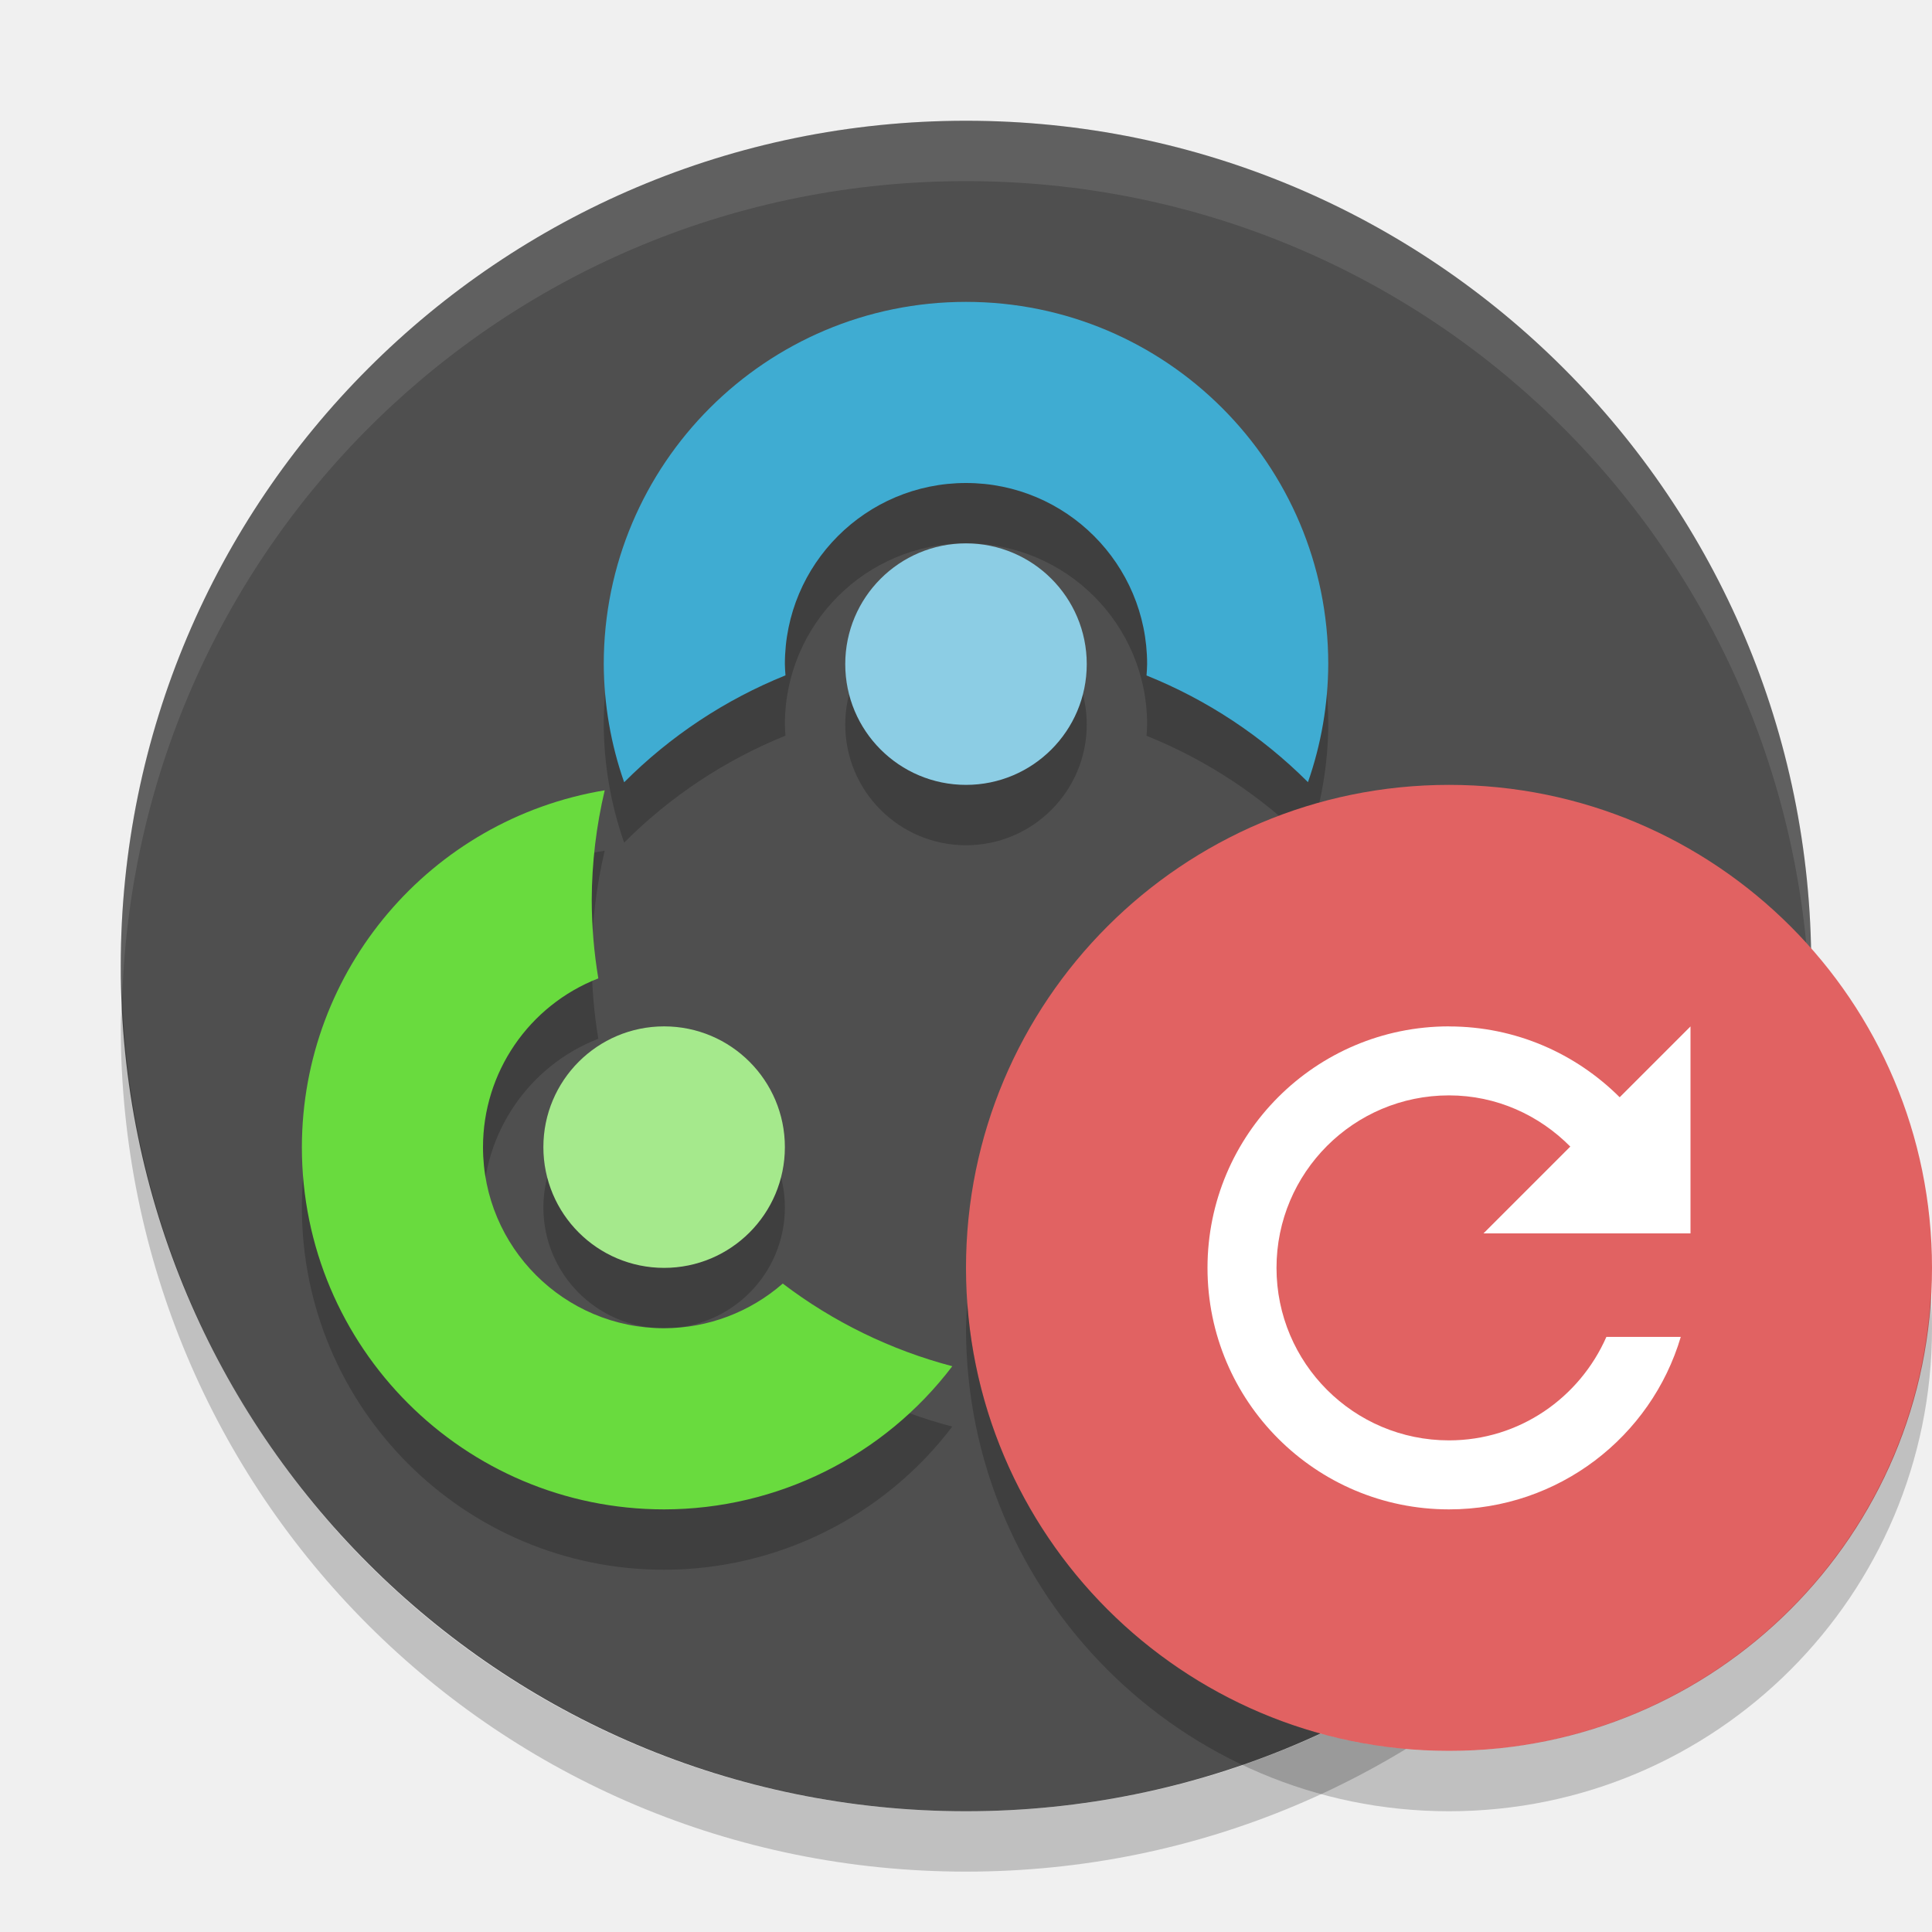
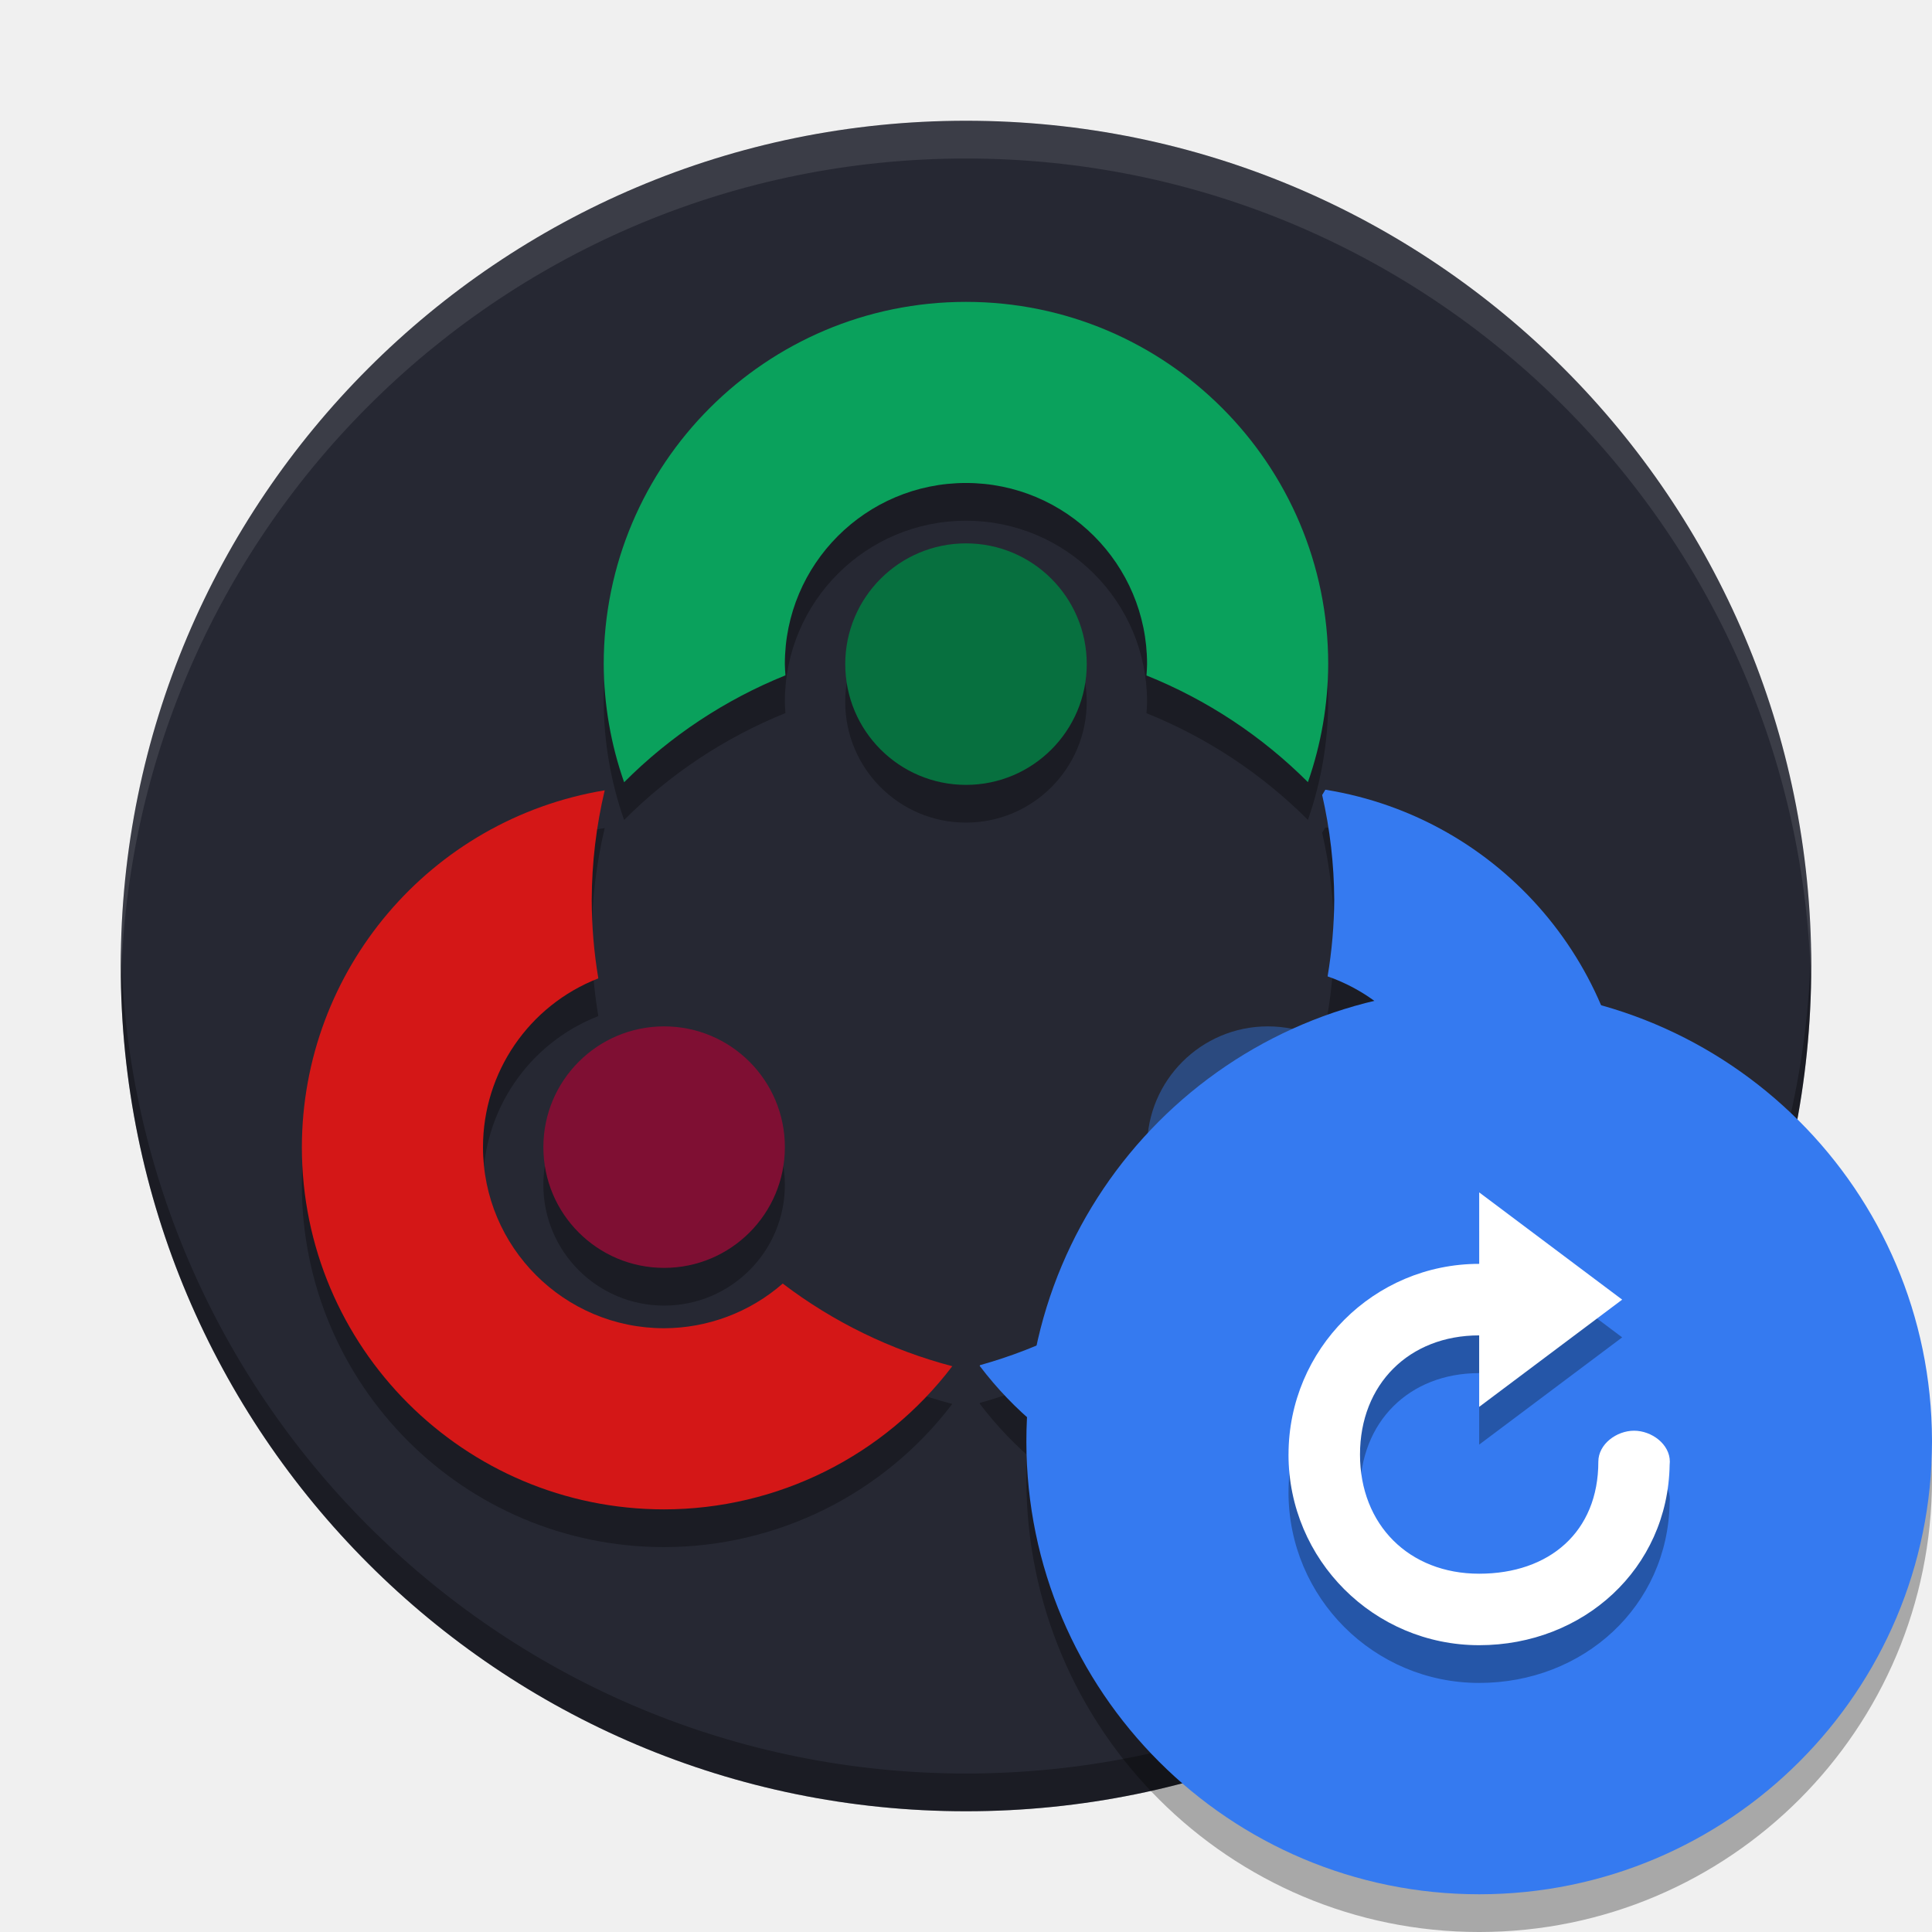
- <svg xmlns="http://www.w3.org/2000/svg" width="32" height="32" version="1">
-   <rect fill="#4f4f4f" width="28" height="28" x="2" y="2" rx="14" ry="14" />
-   <g opacity=".2" transform="translate(0,1)">
-     <path d="m10.016 13.09a6 6 0 0 0 -5.016 5.91 6 6 0 0 0 6 6 6 6 0 0 0 4.773 -2.371 8 8 0 0 1 -2.808 -1.369 3 3 0 0 1 -1.965 0.74 3 3 0 0 1 -3 -3 3 3 0 0 1 1.91 -2.795 8 8 0 0 1 -0.109 -1.305 8 8 0 0 1 0.215 -1.81z" />
-     <path d="m16 5a6 6 0 0 0 -6 6 6 6 0 0 0 0.338 1.957 8 8 0 0 1 2.672 -1.772 3 3 0 0 1 -0.01 -0.186 3 3 0 0 1 3 -3 3 3 0 0 1 3 3 3 3 0 0 1 -0.01 0.188 8 8 0 0 1 2.674 1.768 6 6 0 0 0 0.336 -1.955 6 6 0 0 0 -6 -6z" />
-     <circle cx="16" cy="11" r="2" />
-     <circle cx="11" cy="19" r="2" />
-   </g>
-   <path fill="#fff" opacity=".1" d="m16 2c-7.756 0-14 6.244-14 14 0 0.169 0.019 0.333 0.025 0.5 0.264-7.521 6.387-13.5 13.975-13.5 7.587 0 13.711 5.979 13.975 13.5 0.005-0.167 0.025-0.331 0.025-0.5 0-7.756-6.244-14-14-14z" />
-   <path opacity=".2" d="m2.025 16.5c-0.006 0.167-0.025 0.331-0.025 0.5 0 7.756 6.244 14 14 14s14-6.244 14-14c0-0.169-0.02-0.333-0.025-0.5-0.264 7.521-6.388 13.5-13.975 13.5-7.587 0-13.711-5.979-13.975-13.5z" />
-   <path fill="#69db3e" d="m10.016 13.09a6 6 0 0 0 -5.016 5.91 6 6 0 0 0 6 6 6 6 0 0 0 4.773 -2.371 8 8 0 0 1 -2.808 -1.369 3 3 0 0 1 -1.965 0.74 3 3 0 0 1 -3 -3 3 3 0 0 1 1.91 -2.795 8 8 0 0 1 -0.109 -1.305 8 8 0 0 1 0.215 -1.81z" />
-   <path fill="#3facd2" d="m16 5a6 6 0 0 0 -6 6 6 6 0 0 0 0.338 1.957 8 8 0 0 1 2.672 -1.771 3 3 0 0 1 -0.01 -0.186 3 3 0 0 1 3 -3 3 3 0 0 1 3 3 3 3 0 0 1 -0.01 0.188 8 8 0 0 1 2.674 1.767 6 6 0 0 0 0.336 -1.955 6 6 0 0 0 -6 -6z" />
-   <circle fill="#8ccde4" cx="16" cy="11" r="2" />
-   <circle fill="#a5e98c" cx="11" cy="19" r="2" />
-   <circle fill="#e16262" cx="24" cy="21" r="8" />
-   <path opacity=".2" d="m31.979 21.424a8 8 0 0 1 -7.979 7.576 8 8 0 0 1 -7.979 -7.424 8 8 0 0 0 -0.021 0.424 8 8 0 0 0 8 8 8 8 0 0 0 8 -8 8 8 0 0 0 -0.021 -0.576z" />
-   <path fill="#fff" d="m24 17c-2.209 0-4 1.791-4 4s1.791 4 4 4c1.814 0 3.349-1.202 3.839-2.857h-1.232c-0.442 1.005-1.438 1.714-2.607 1.714-1.578 0-2.857-1.279-2.857-2.857 0-1.578 1.279-2.857 2.857-2.857 0.789 0 1.495 0.329 2.009 0.848l-1.438 1.438h3.429v-3.428l-1.173 1.173c-0.725-0.723-1.722-1.173-2.827-1.173z" />
+ <svg xmlns="http://www.w3.org/2000/svg" width="512" height="512" version="1.1" viewBox="0 0 384 384">
+   <path d="m360 192c0-92.781-75.215-168-168-168-92.781 0-168 75.215-168 168 0 92.781 75.215 168 168 168 92.781 0 168-75.215 168-168z" fill="#262833" />
+   <path transform="scale(.75)" d="m32.062 251c-0.036 1.663-0.062 3.328-0.062 5 0 123.71 100.29 224 224 224s224-100.29 224-224c0-1.672-0.026-3.337-0.062-5-2.66 121.4-101.9 219-223.94 219s-221.28-97.602-223.94-219z" opacity=".3" stroke-width="1.333" />
+   <path d="m191.99 67.5c-39.762 0-71.997 32.235-71.997 71.997 0.035 8 1.406 15.938 4.055 23.484 9.145-9.176 20.051-16.403 32.062-21.25-0.062-0.742-0.102-1.488-0.117-2.234 0-19.883 16.118-36 35.997-36 19.883 0 36 16.117 36 36-0.016 0.754-0.055 1.507-0.117 2.257 12.016 4.832 22.93 12.043 32.086 21.204 2.637-7.543 4-15.469 4.031-23.461 0-39.762-32.234-71.997-72-71.997zm3e-3 47.997c-13.254 0-24 10.746-24 24s10.746 24 24 24 24-10.746 24-24-10.746-24-24-24zm71.435 48.961-0.637 1.055c1.555 6.82 2.359 13.789 2.398 20.785-0.031 5.113-0.472 10.219-1.32 15.262 14.43 5.047 24.102 18.652 24.122 33.938 0 19.883-16.117 36-36 36-8.91-0.019-17.492-3.345-24.094-9.325-9.848 7.648-21.09 13.305-33.098 16.657l-0.082 0.145c13.586 17.934 34.774 28.484 57.274 28.523 39.766 0 72-32.238 72-72-0.023-35.332-25.68-65.426-60.562-71.039zm-143.24 0.12c-34.691 5.766-60.141 35.751-60.192 70.919 0 39.762 32.234 72 72 72 22.484-0.019 43.672-10.547 57.274-28.453-12.203-3.207-23.653-8.79-33.696-16.427-6.535 5.703-14.906 8.856-23.578 8.88-19.883 0-36-16.117-36-36 0-14.836 9.102-28.152 22.922-33.539-0.867-5.176-1.305-10.415-1.312-15.661 0.031-7.316 0.895-14.602 2.583-21.719zm11.808 46.919c-13.254 0-24 10.746-24 24s10.746 24 24 24 24-10.746 24-24-10.746-24-24-24zm119.99 0c-13.254 0-24 10.746-24 24s10.746 24 24 24c13.258 0 24-10.746 24-24s-10.742-24-24-24z" opacity=".3" />
+   <path d="m263.43 156.96-0.637 1.055c1.555 6.82 2.359 13.789 2.398 20.785-0.031 5.113-0.473 10.219-1.32 15.262 14.43 5.047 24.102 18.652 24.121 33.938 0 19.883-16.117 36-36 36-8.91-0.019-17.492-3.344-24.094-9.324-9.848 7.648-21.09 13.305-33.098 16.656l-0.082 0.145c13.586 17.934 34.773 28.484 57.273 28.523 39.766 0 72-32.238 72-72-0.023-35.332-25.68-65.426-60.562-71.039z" fill="#357af0" />
+   <path d="m120.19 157.08c-34.691 5.766-60.141 35.75-60.191 70.918 0 39.762 32.234 72 72 72 22.484-0.019 43.672-10.547 57.273-28.453-12.203-3.207-23.652-8.789-33.695-16.426-6.535 5.703-14.906 8.855-23.578 8.879-19.883 0-36-16.117-36-36 0-14.836 9.102-28.152 22.922-33.539-0.867-5.176-1.305-10.414-1.312-15.66 0.031-7.316 0.895-14.602 2.582-21.719z" fill="#d41717" />
+   <path d="m191.99 60c-39.762 0-71.996 32.234-71.996 71.996 0.035 8 1.406 15.938 4.055 23.484 9.145-9.176 20.051-16.402 32.062-21.25-0.062-0.742-0.102-1.488-0.117-2.234 0-19.883 16.117-36 35.996-36 19.883 0 36 16.117 36 36-0.016 0.754-0.055 1.508-0.117 2.258 12.016 4.832 22.93 12.043 32.086 21.203 2.637-7.543 4-15.469 4.031-23.461 0-39.762-32.234-71.996-72-71.996z" fill="#0aa15c" />
+   <path d="m216 132c0 13.254-10.746 24-24 24s-24-10.746-24-24 10.746-24 24-24 24 10.746 24 24z" fill="#07703f" />
+   <path d="m156 228c0 13.254-10.746 24-24 24s-24-10.746-24-24 10.746-24 24-24 24 10.746 24 24z" fill="#7f0f33" />
+   <path d="m275.99 228c0 13.254-10.742 24-24 24-13.254 0-24-10.746-24-24s10.746-24 24-24c13.258 0 24 10.746 24 24z" fill="#2b4a7f" />
+   <path d="m192 24.004c-92.781 0-168 75.216-168 168 0 1.254 0.021 2.503 0.048 3.75 1.995-91.049 76.421-164.25 167.95-164.25 91.527 0 165.95 73.198 167.95 164.25 0.027-1.247 0.047-2.496 0.047-3.75-3e-5 -92.781-75.214-168-168-168z" fill="#fff" fill-opacity=".977" opacity=".1" />
+   <path d="m384 293.83c-0.092-49.687-40.435-89.899-90.126-89.828-49.69 0.071-89.923 40.396-89.874 90.083 0.049 49.691 40.352 89.938 90.042 89.917 49.69-0.026 89.958-40.313 89.958-90" fill-rule="evenodd" opacity=".3" stroke-width="1.125" />
+   <path d="m384 286.33c-0.092-49.687-40.435-89.899-90.126-89.828-49.69 0.071-89.923 40.396-89.874 90.083 0.049 49.691 40.352 89.938 90.042 89.917 49.69-0.026 89.958-40.313 89.958-90" fill="#357af0" fill-rule="evenodd" stroke-width="1.125" />
+   <path d="m256.1 296.6c0 20.931 16.968 37.896 37.896 37.896 20.718 0 37.519-15.21 37.859-35.847 0.022-0.21 0.037-0.419 0.037-0.629 0-3.488-3.617-6.155-7.105-6.155s-7.105 2.668-7.105 6.155c-1e-5 13.952-9.729 22.267-23.685 22.267-13.952 0-23.685-9.733-23.685-23.684 0-13.952 9.733-23.685 23.685-23.685v14.211l28.422-21.316-28.418-21.316v14.204c-20.927 0-37.896 16.965-37.896 37.896z" opacity=".3" stroke-width=".921" />
+   <path d="m256.1 289.1c0 20.931 16.968 37.896 37.896 37.896 20.718 0 37.519-15.21 37.859-35.847 0.022-0.21 0.037-0.419 0.037-0.629 0-3.488-3.617-6.155-7.105-6.155s-7.105 2.668-7.105 6.155c-1e-5 13.952-9.729 22.267-23.685 22.267-13.952 0-23.685-9.733-23.685-23.684 0-13.952 9.733-23.685 23.685-23.685v14.211l28.422-21.316-28.418-21.316v14.204c-20.927 0-37.896 16.965-37.896 37.896z" fill="#fff" stroke-width=".921" />
</svg>
